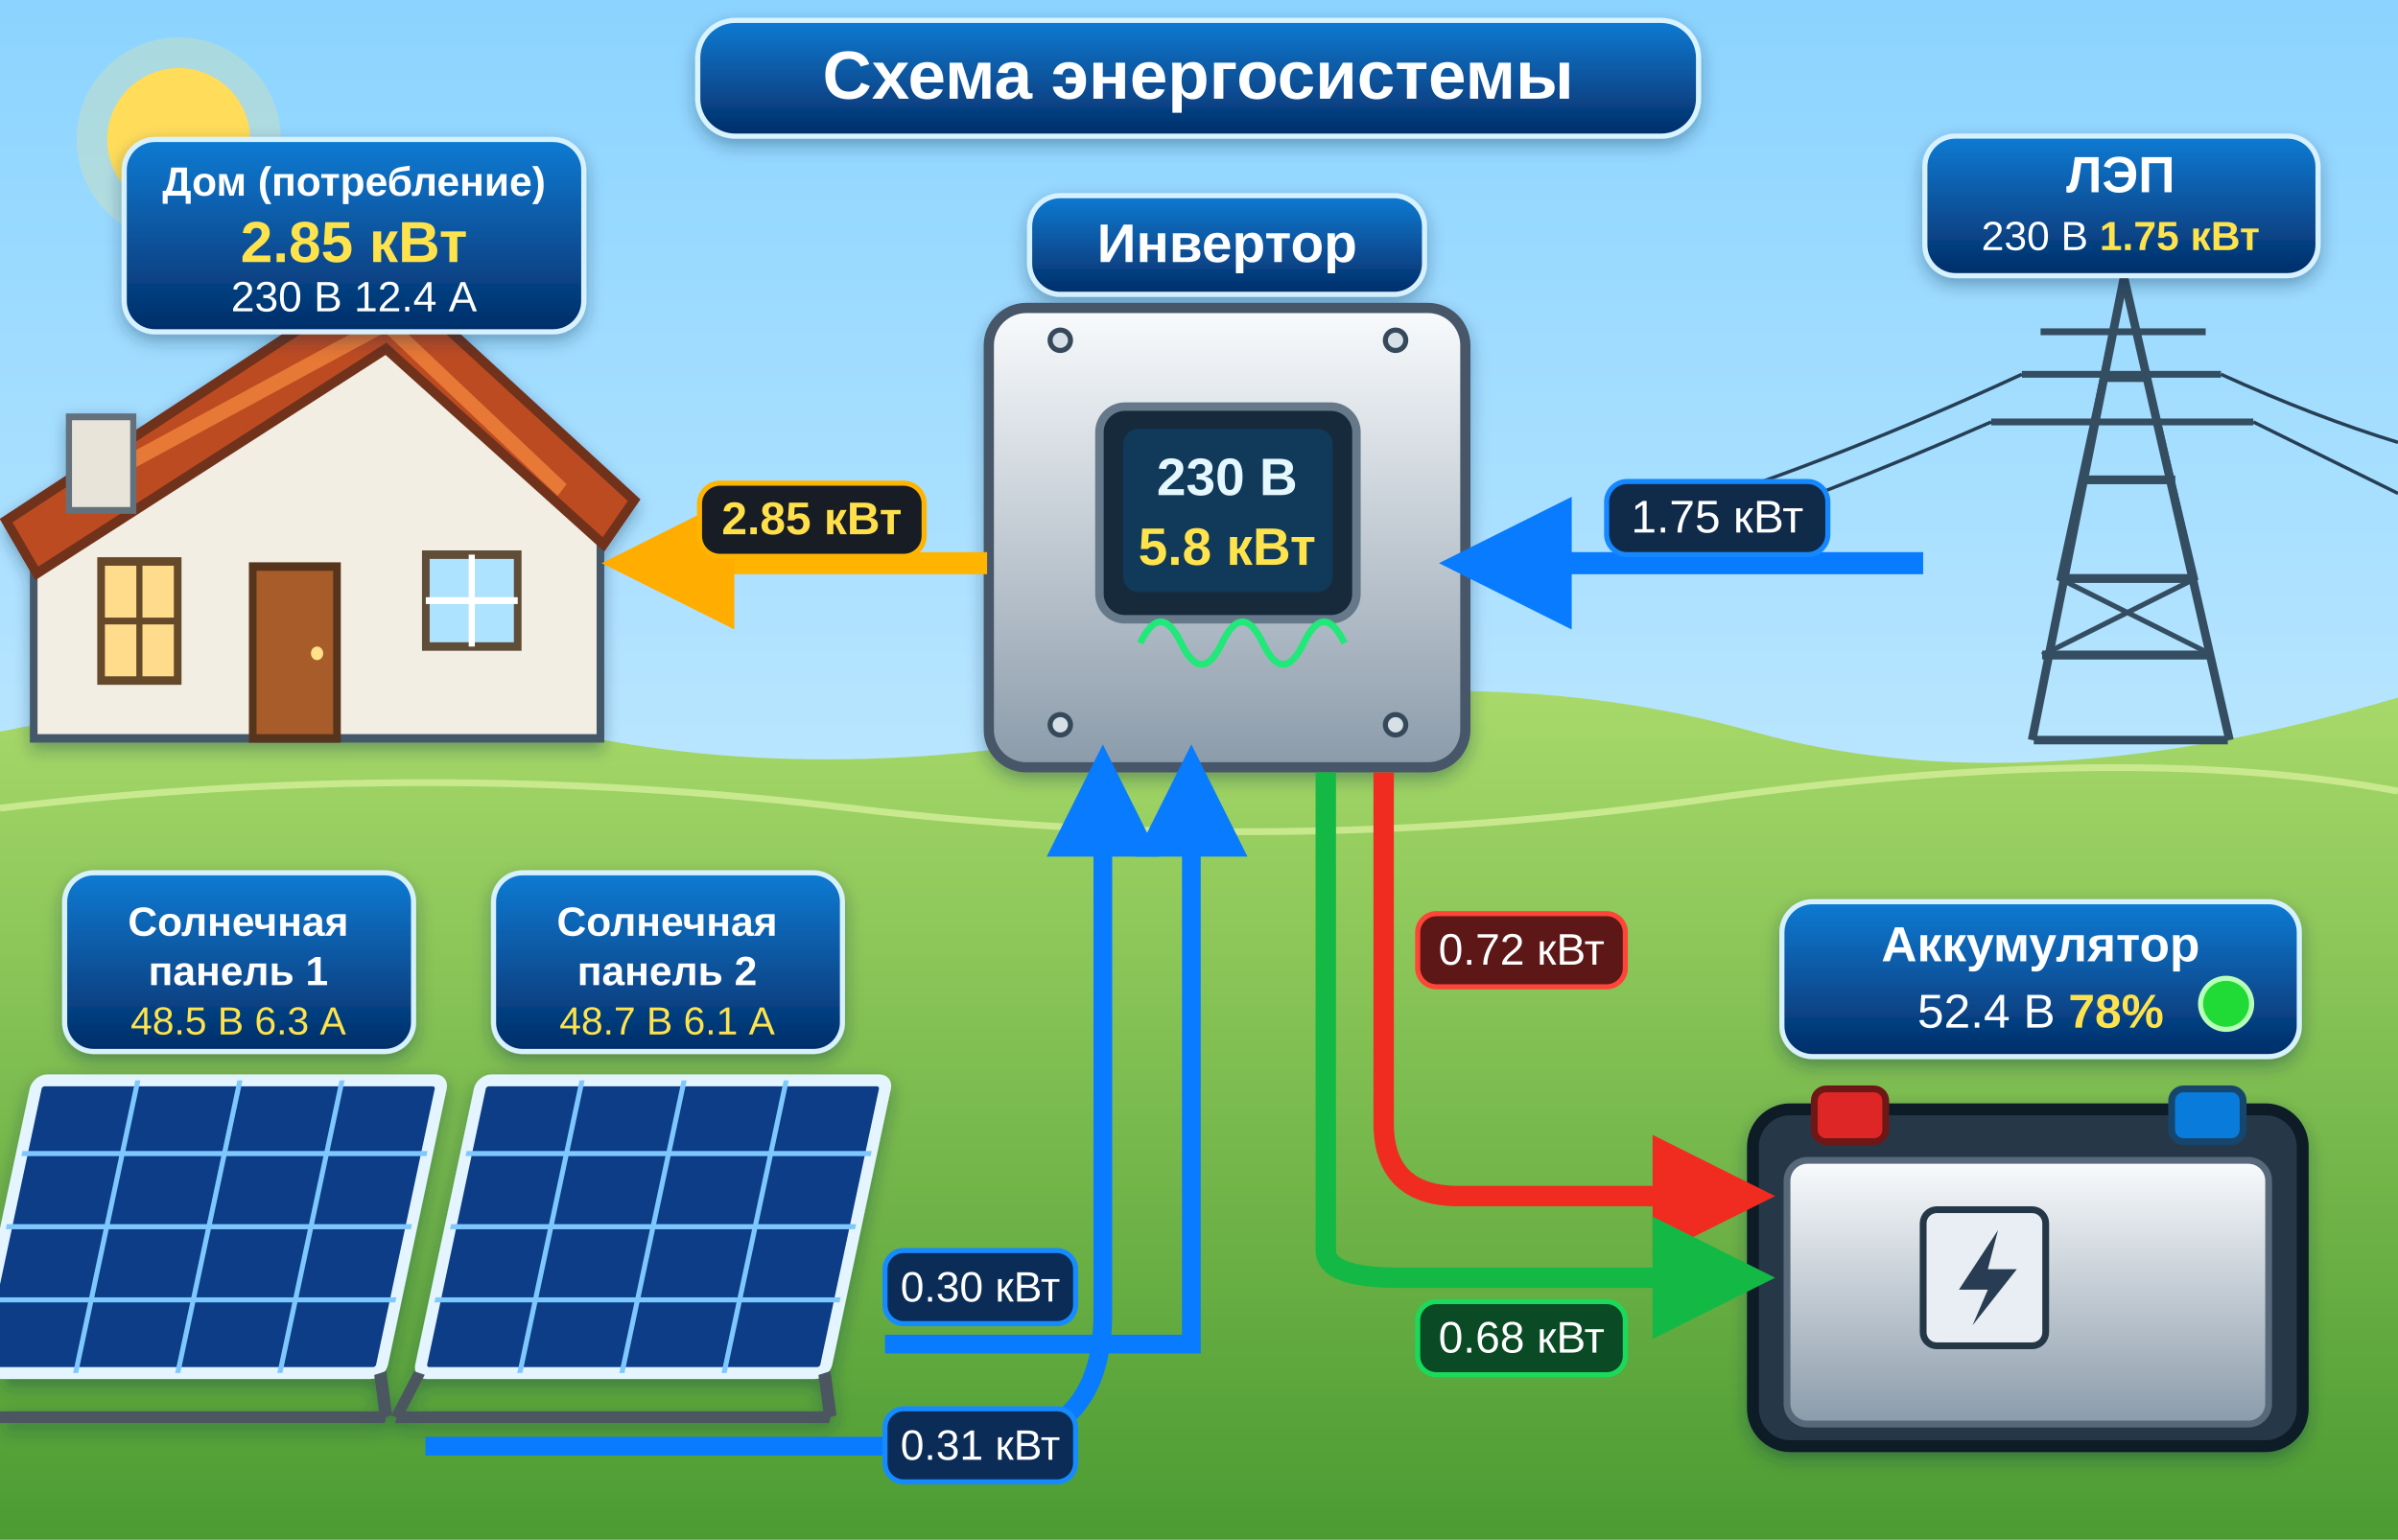
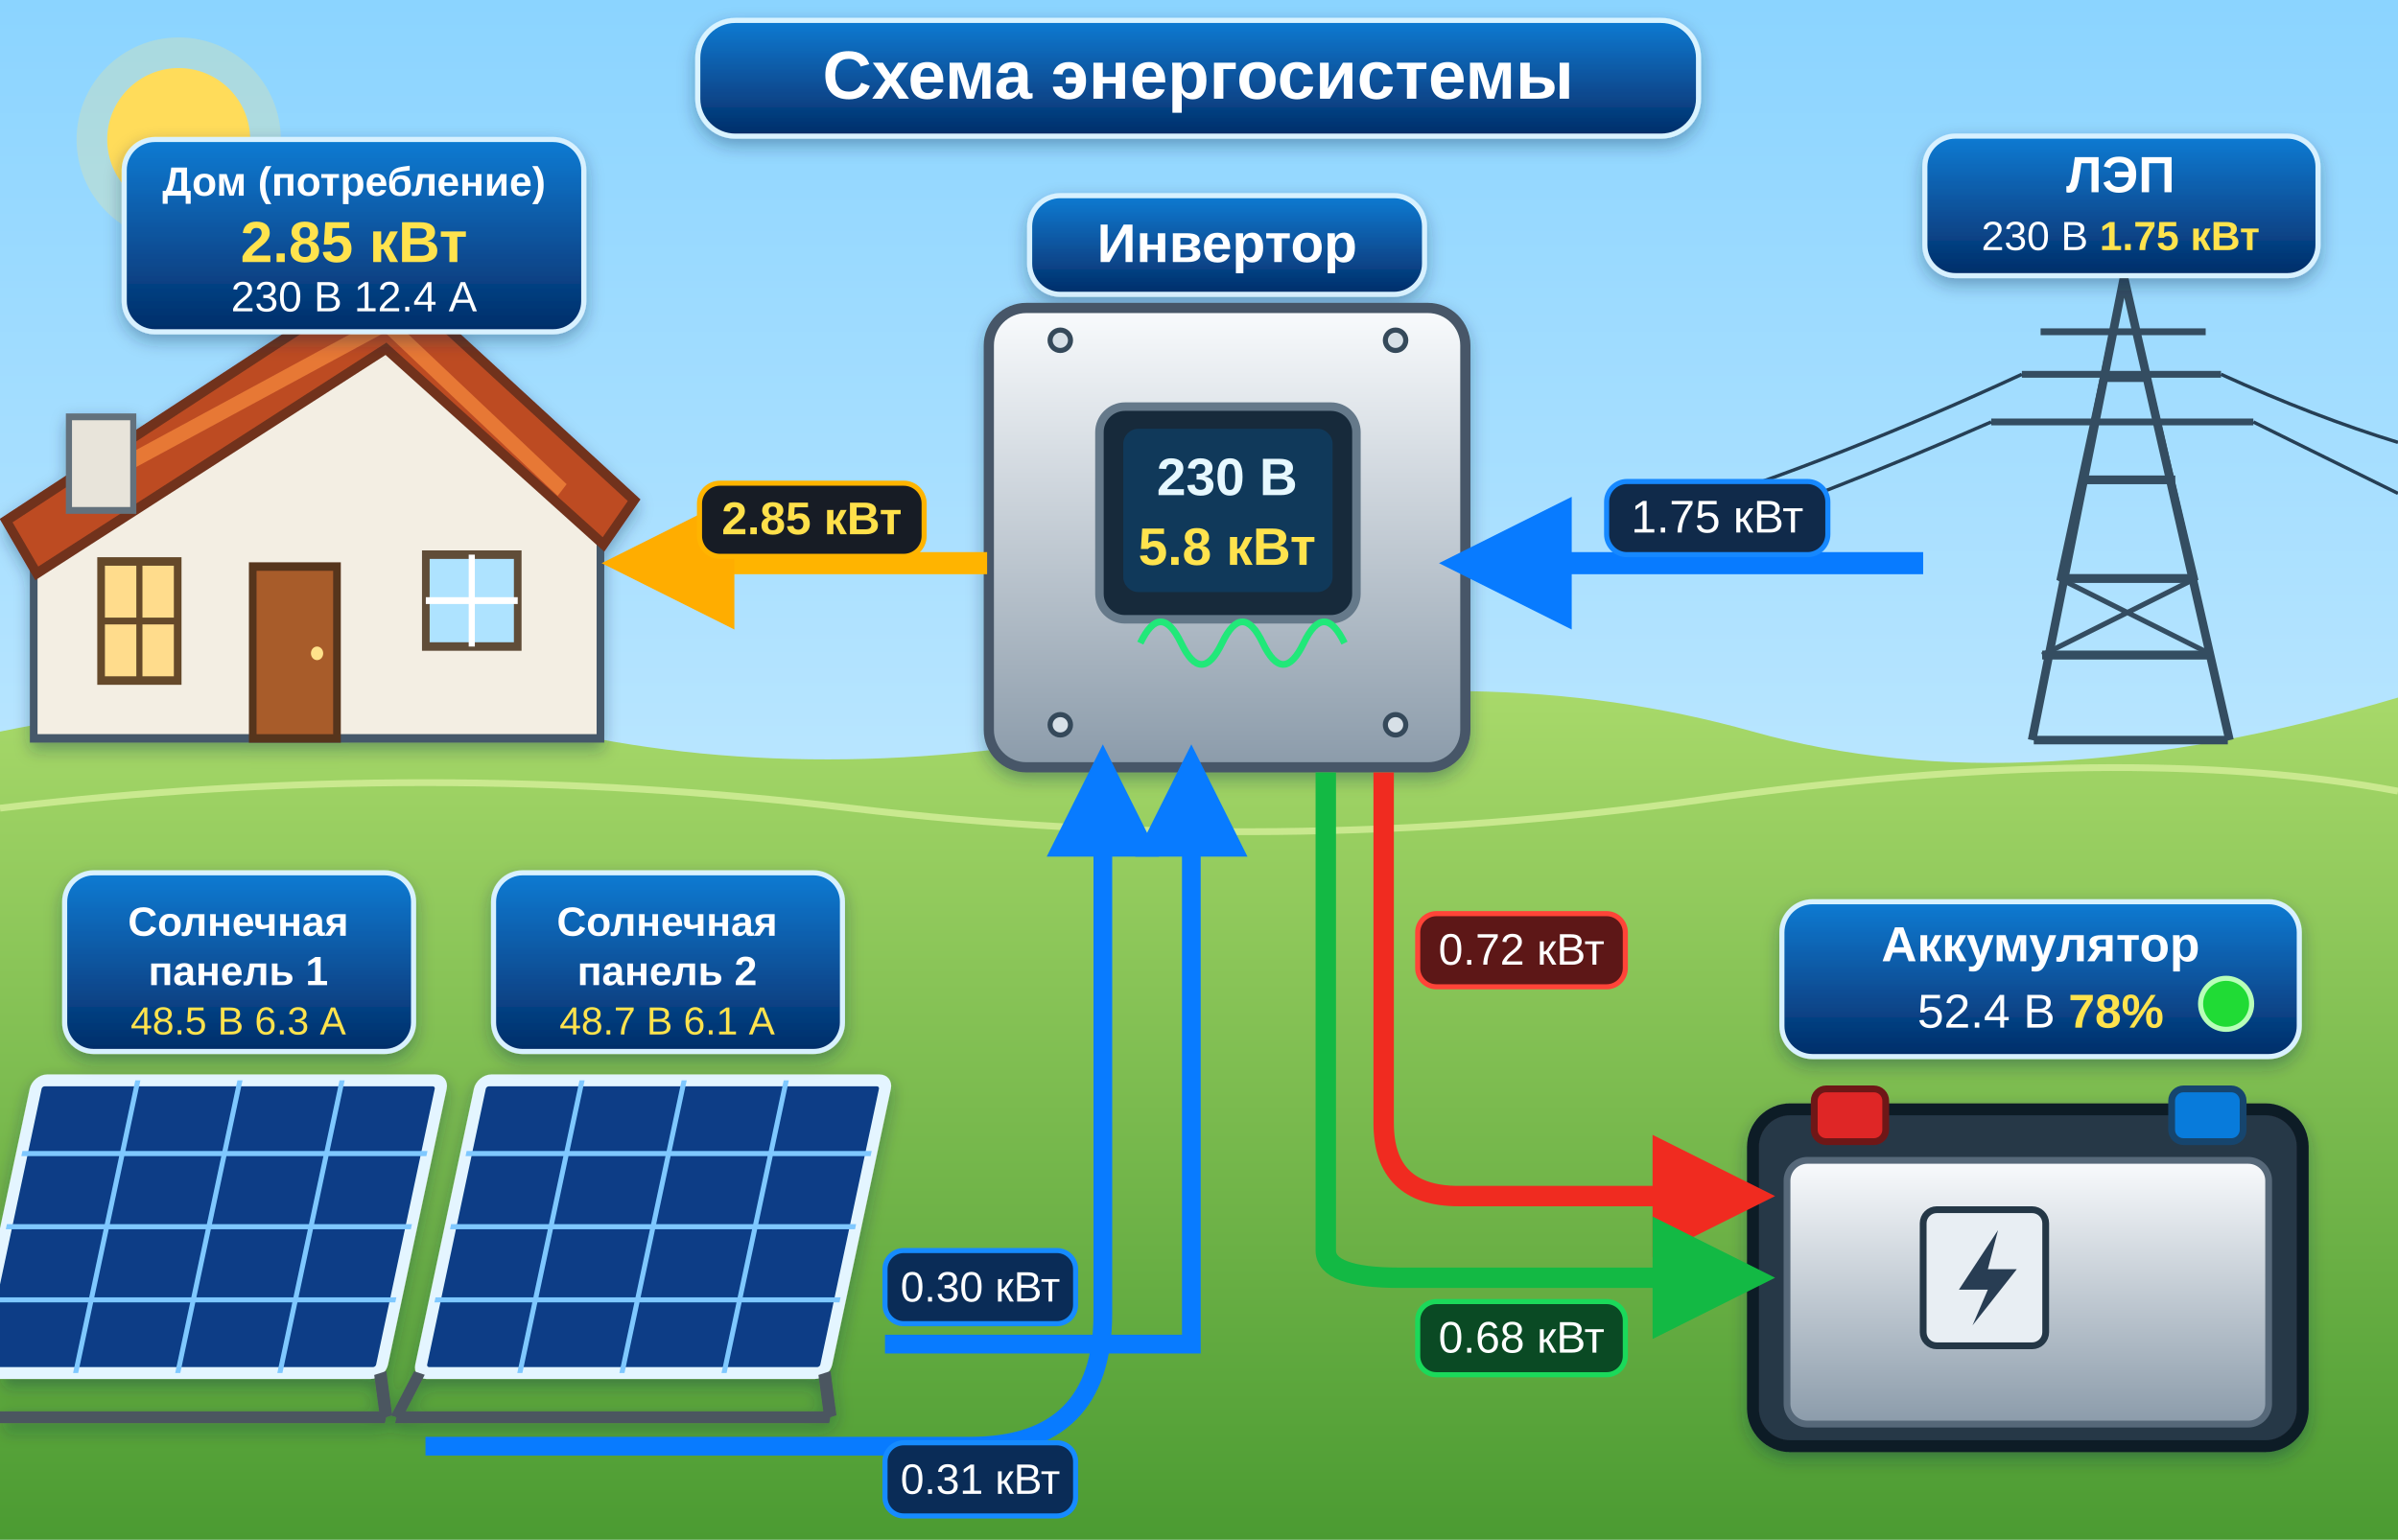
<svg xmlns="http://www.w3.org/2000/svg" width="1409" height="905" viewBox="0 0 1409 905">
  <defs>
    <linearGradient id="sky" x2="0" y2="1">
      <stop stop-color="#8bd4ff" />
      <stop offset="1" stop-color="#e6f7ff" />
    </linearGradient>
    <linearGradient id="panel" x2="0" y2="1">
      <stop stop-color="#087bd3" />
      <stop offset="1" stop-color="#062d68" />
    </linearGradient>
    <linearGradient id="metal" x2="0" y2="1">
      <stop stop-color="#f9fbfd" />
      <stop offset="1" stop-color="#8b9baa" />
    </linearGradient>
    <linearGradient id="grass" x2="0" y2="1">
      <stop stop-color="#a8d96a" />
      <stop offset="1" stop-color="#4b9b32" />
    </linearGradient>
    <filter id="shadow" x="-30%" y="-30%" width="160%" height="160%">
      <feDropShadow dx="0" dy="4" stdDeviation="5" flood-color="#102b4c" flood-opacity=".35" />
    </filter>
    <marker id="arrBlue" markerWidth="6" markerHeight="6" refX="4.5" refY="3" orient="auto">
      <path d="M0 0L6 3L0 6Z" fill="#087bff" />
    </marker>
    <marker id="arrAmber" markerWidth="6" markerHeight="6" refX="4.5" refY="3" orient="auto">
      <path d="M0 0L6 3L0 6Z" fill="#ffad00" />
    </marker>
    <marker id="arrRed" markerWidth="6" markerHeight="6" refX="4.5" refY="3" orient="auto">
      <path d="M0 0L6 3L0 6Z" fill="#f02b20" />
    </marker>
    <marker id="arrGreen" markerWidth="6" markerHeight="6" refX="4.5" refY="3" orient="auto">
      <path d="M0 0L6 3L0 6Z" fill="#13b944" />
    </marker>
  </defs>
  <rect width="1409" height="905" fill="url(#sky)" />
  <circle cx="105" cy="82" r="42" fill="#ffd84c" />
  <circle cx="105" cy="82" r="60" fill="#ffe783" opacity=".25" />
  <path d="M0 430Q170 395 330 430T680 425T1030 430T1409 410V905H0Z" fill="url(#grass)" />
  <path d="M0 475Q250 445 500 475T1000 470T1409 465" fill="none" stroke="#d4ef9a" stroke-width="4" opacity=".8" />
  <g font-family="Arial,DejaVu Sans,sans-serif" text-anchor="middle">
    <rect x="410" y="12" width="588" height="68" rx="22" fill="url(#panel)" stroke="#d9f3ff" stroke-width="3" filter="url(#shadow)" />
    <text x="704" y="58" font-size="40" font-weight="700" fill="#fff">Схема энергосистемы</text>
    <g filter="url(#shadow)" transform="scale(0.9 1)">
      <path d="M22 300L255 178L392 300V434H22Z" fill="#f3eee3" stroke="#44586a" stroke-width="5" />
      <path d="M4 306L252 160L414 294L394 320L252 205L24 337Z" fill="#bd4c24" stroke="#71321d" stroke-width="6" />
      <path d="M55 286L252 190L367 288" fill="none" stroke="#e77836" stroke-width="9" />
      <rect x="66" y="330" width="50" height="70" fill="#ffdc8c" stroke="#654a2b" stroke-width="5" />
      <path d="M91 330V400M66 365H116" stroke="#654a2b" stroke-width="4" />
      <rect x="165" y="333" width="55" height="101" fill="#a85b2a" stroke="#57351f" stroke-width="5" />
      <circle cx="207" cy="384" r="4" fill="#ffe28a" />
      <rect x="278" y="326" width="60" height="54" fill="#aee3ff" stroke="#604d39" stroke-width="5" />
      <path d="M308 326V380M278 353H338" stroke="#fff" stroke-width="4" />
      <rect x="45" y="245" width="42" height="55" fill="#e8e4da" stroke="#64717b" stroke-width="4" />
    </g>
    <rect x="73" y="82" width="270" height="113" rx="18" fill="url(#panel)" stroke="#d8f1ff" stroke-width="3" filter="url(#shadow)" />
    <text x="208" y="115" font-size="24" font-weight="700" fill="#fff">Дом (потребление)</text>
    <text x="208" y="154" font-size="34" font-weight="700" fill="#ffe34d">2.85 кВт</text>
    <text x="208" y="183" font-size="25" fill="#fff">230 В   12.4 А</text>
    <g stroke="#344d61" stroke-width="5" fill="none">
      <path d="M1248 163L1194 435M1248 163L1310 435M1210 340H1290M1200 385H1300M1222 282H1278M1235 222H1260" />
      <path d="M1195 435L1309 435M1210 340L1290 340M1200 385L1300 385M1222 282L1278 282" />
      <path d="M1188 220H1305M1170 248H1324M1199 195H1296" stroke-width="4" />
      <path d="M1248 163L1210 340L1300 385M1248 163L1290 340L1200 385" stroke-width="3" />
    </g>
    <g stroke="#263f55" stroke-width="2" fill="none">
      <path d="M1188 220Q1080 270 985 300M1305 220Q1360 245 1409 260M1170 248Q1070 292 985 320M1324 248L1409 290" />
    </g>
    <rect x="1131" y="80" width="231" height="82" rx="18" fill="url(#panel)" stroke="#d8f1ff" stroke-width="3" filter="url(#shadow)" />
    <text x="1246" y="113" font-size="30" font-weight="700" fill="#fff">ЛЭП</text>
    <text x="1246" y="147" font-size="24" fill="#fff">230 В  <tspan fill="#ffe34d" font-weight="700">1.75 кВт</tspan>
    </text>
    <rect x="605" y="115" width="232" height="58" rx="18" fill="url(#panel)" stroke="#d8f1ff" stroke-width="3" filter="url(#shadow)" />
    <text x="721" y="154" font-size="32" font-weight="700" fill="#fff">Инвертор</text>
    <rect x="581" y="181" width="280" height="270" rx="22" fill="url(#metal)" stroke="#465767" stroke-width="6" filter="url(#shadow)" />
    <rect x="646" y="239" width="151" height="125" rx="15" fill="#172a3b" stroke="#65798a" stroke-width="5" />
    <rect x="660" y="252" width="123" height="96" rx="9" fill="#10395a" />
    <text x="721" y="291" font-size="31" font-weight="700" fill="#e6f8ff">230 В</text>
    <text x="721" y="332" font-size="31" font-weight="700" fill="#ffe34d">5.8 кВт</text>
    <path d="M670 378q12 -25 24 0t24 0t24 0t24 0t24 0" fill="none" stroke="#21e879" stroke-width="4" />
    <g fill="#d7e0e7" stroke="#35495a" stroke-width="3">
      <circle cx="623" cy="200" r="6" />
      <circle cx="820" cy="200" r="6" />
      <circle cx="623" cy="426" r="6" />
      <circle cx="820" cy="426" r="6" />
    </g>
    <g filter="url(#shadow)">
      <g transform="translate(22 635) skewX(-12)">
        <rect width="238" height="172" rx="5" fill="#073e86" stroke="#e4f5ff" stroke-width="7" />
        <path d="M0 43H238M0 86H238M0 129H238M59 0V172M119 0V172M179 0V172" stroke="#7fc8ff" stroke-width="3" />
        <path d="M0 172L-8 198M238 172L247 198M-8 198H247" stroke="#4b5661" stroke-width="7" fill="none" />
      </g>
      <g transform="translate(283 635) skewX(-12)">
        <rect width="238" height="172" rx="5" fill="#073e86" stroke="#e4f5ff" stroke-width="7" />
        <path d="M0 43H238M0 86H238M0 129H238M59 0V172M119 0V172M179 0V172" stroke="#7fc8ff" stroke-width="3" />
        <path d="M0 172L-8 198M238 172L247 198M-8 198H247" stroke="#4b5661" stroke-width="7" fill="none" />
      </g>
    </g>
    <rect x="38" y="513" width="205" height="105" rx="17" fill="url(#panel)" stroke="#d8f1ff" stroke-width="3" filter="url(#shadow)" />
    <text x="140" y="550" font-size="24" font-weight="700" fill="#fff">Солнечная</text>
    <text x="140" y="579" font-size="24" font-weight="700" fill="#fff">панель 1</text>
    <text x="140" y="608" font-size="23" fill="#ffe34d">48.5 В  6.3 А</text>
    <rect x="290" y="513" width="205" height="105" rx="17" fill="url(#panel)" stroke="#d8f1ff" stroke-width="3" filter="url(#shadow)" />
    <text x="392" y="550" font-size="24" font-weight="700" fill="#fff">Солнечная</text>
    <text x="392" y="579" font-size="24" font-weight="700" fill="#fff">панель 2</text>
    <text x="392" y="608" font-size="23" fill="#ffe34d">48.7 В  6.1 А</text>
    <rect x="1047" y="530" width="304" height="91" rx="18" fill="url(#panel)" stroke="#d8f1ff" stroke-width="3" filter="url(#shadow)" />
    <text x="1199" y="565" font-size="29" font-weight="700" fill="#fff">Аккумулятор</text>
    <text x="1199" y="604" font-size="28" fill="#fff">52.4 В  <tspan fill="#ffe34d" font-weight="700">78%</tspan>
    </text>
    <circle cx="1308" cy="590" r="15" fill="#20db35" stroke="#b8ffb8" stroke-width="3" />
    <rect x="1030" y="652" width="323" height="198" rx="22" fill="#263746" stroke="#111d27" stroke-width="7" filter="url(#shadow)" />
    <rect x="1050" y="682" width="283" height="155" rx="12" fill="url(#metal)" stroke="#566879" stroke-width="4" />
    <rect x="1066" y="640" width="42" height="31" rx="7" fill="#df2626" stroke="#6e1717" stroke-width="4" />
    <rect x="1276" y="640" width="42" height="31" rx="7" fill="#087bdb" stroke="#16456e" stroke-width="4" />
    <rect x="1130" y="711" width="72" height="80" rx="8" fill="#e8eef3" stroke="#243746" stroke-width="4" />
    <path d="M1174 723L1151 758H1168L1159 779L1185 746H1168Z" fill="#283d53" />
    <path d="M580 331H373" stroke="#ffb400" stroke-width="13" fill="none" marker-end="url(#arrAmber)" />
    <rect x="411" y="284" width="132" height="43" rx="12" fill="#171c25" stroke="#ffb400" stroke-width="3" />
    <text x="477" y="314" font-size="27" font-weight="700" fill="#ffe04a">2.85 кВт</text>
    <path d="M1130 331H865" stroke="#087bff" stroke-width="13" fill="none" marker-end="url(#arrBlue)" />
    <rect x="944" y="283" width="130" height="43" rx="12" fill="#102a4a" stroke="#1688ff" stroke-width="3" />
    <text x="1009" y="313" font-size="27" fill="#fff">1.75 кВт</text>
    <path d="M151 625V596" stroke="#168bff" stroke-width="0" />
    <path d="M250 850H570Q648 850 648 772V454" stroke="#087bff" stroke-width="11" fill="none" marker-end="url(#arrBlue)" />
    <path d="M520 790H700Q700 790 700 705V454" stroke="#087bff" stroke-width="11" fill="none" marker-end="url(#arrBlue)" />
-     <rect x="520" y="828" width="112" height="43" rx="11" fill="#0a2c57" stroke="#168bff" stroke-width="3" />
-     <text x="576" y="858" font-size="25" fill="#fff">0.31 кВт</text>
+     <rect x="520" y="848" width="112" height="43" rx="11" fill="#0a2c57" stroke="#168bff" stroke-width="3" />
+     <text x="576" y="878" font-size="25" fill="#fff">0.31 кВт</text>
    <rect x="520" y="735" width="112" height="43" rx="11" fill="#0a2c57" stroke="#168bff" stroke-width="3" />
    <text x="576" y="765" font-size="25" fill="#fff">0.30 кВт</text>
    <path d="M813 454V660Q813 703 857 703H1025" stroke="#f02b20" stroke-width="12" fill="none" marker-end="url(#arrRed)" />
    <rect x="833" y="537" width="122" height="43" rx="11" fill="#5d1717" stroke="#ff4438" stroke-width="3" />
    <text x="894" y="567" font-size="26" fill="#fff">0.72 кВт</text>
    <path d="M779 454V735Q779 751 822 751H1025" stroke="#13b944" stroke-width="12" fill="none" marker-end="url(#arrGreen)" />
    <rect x="833" y="765" width="122" height="43" rx="11" fill="#0a4a24" stroke="#1bd95a" stroke-width="3" />
    <text x="894" y="795" font-size="26" fill="#fff">0.68 кВт</text>
  </g>
</svg>
